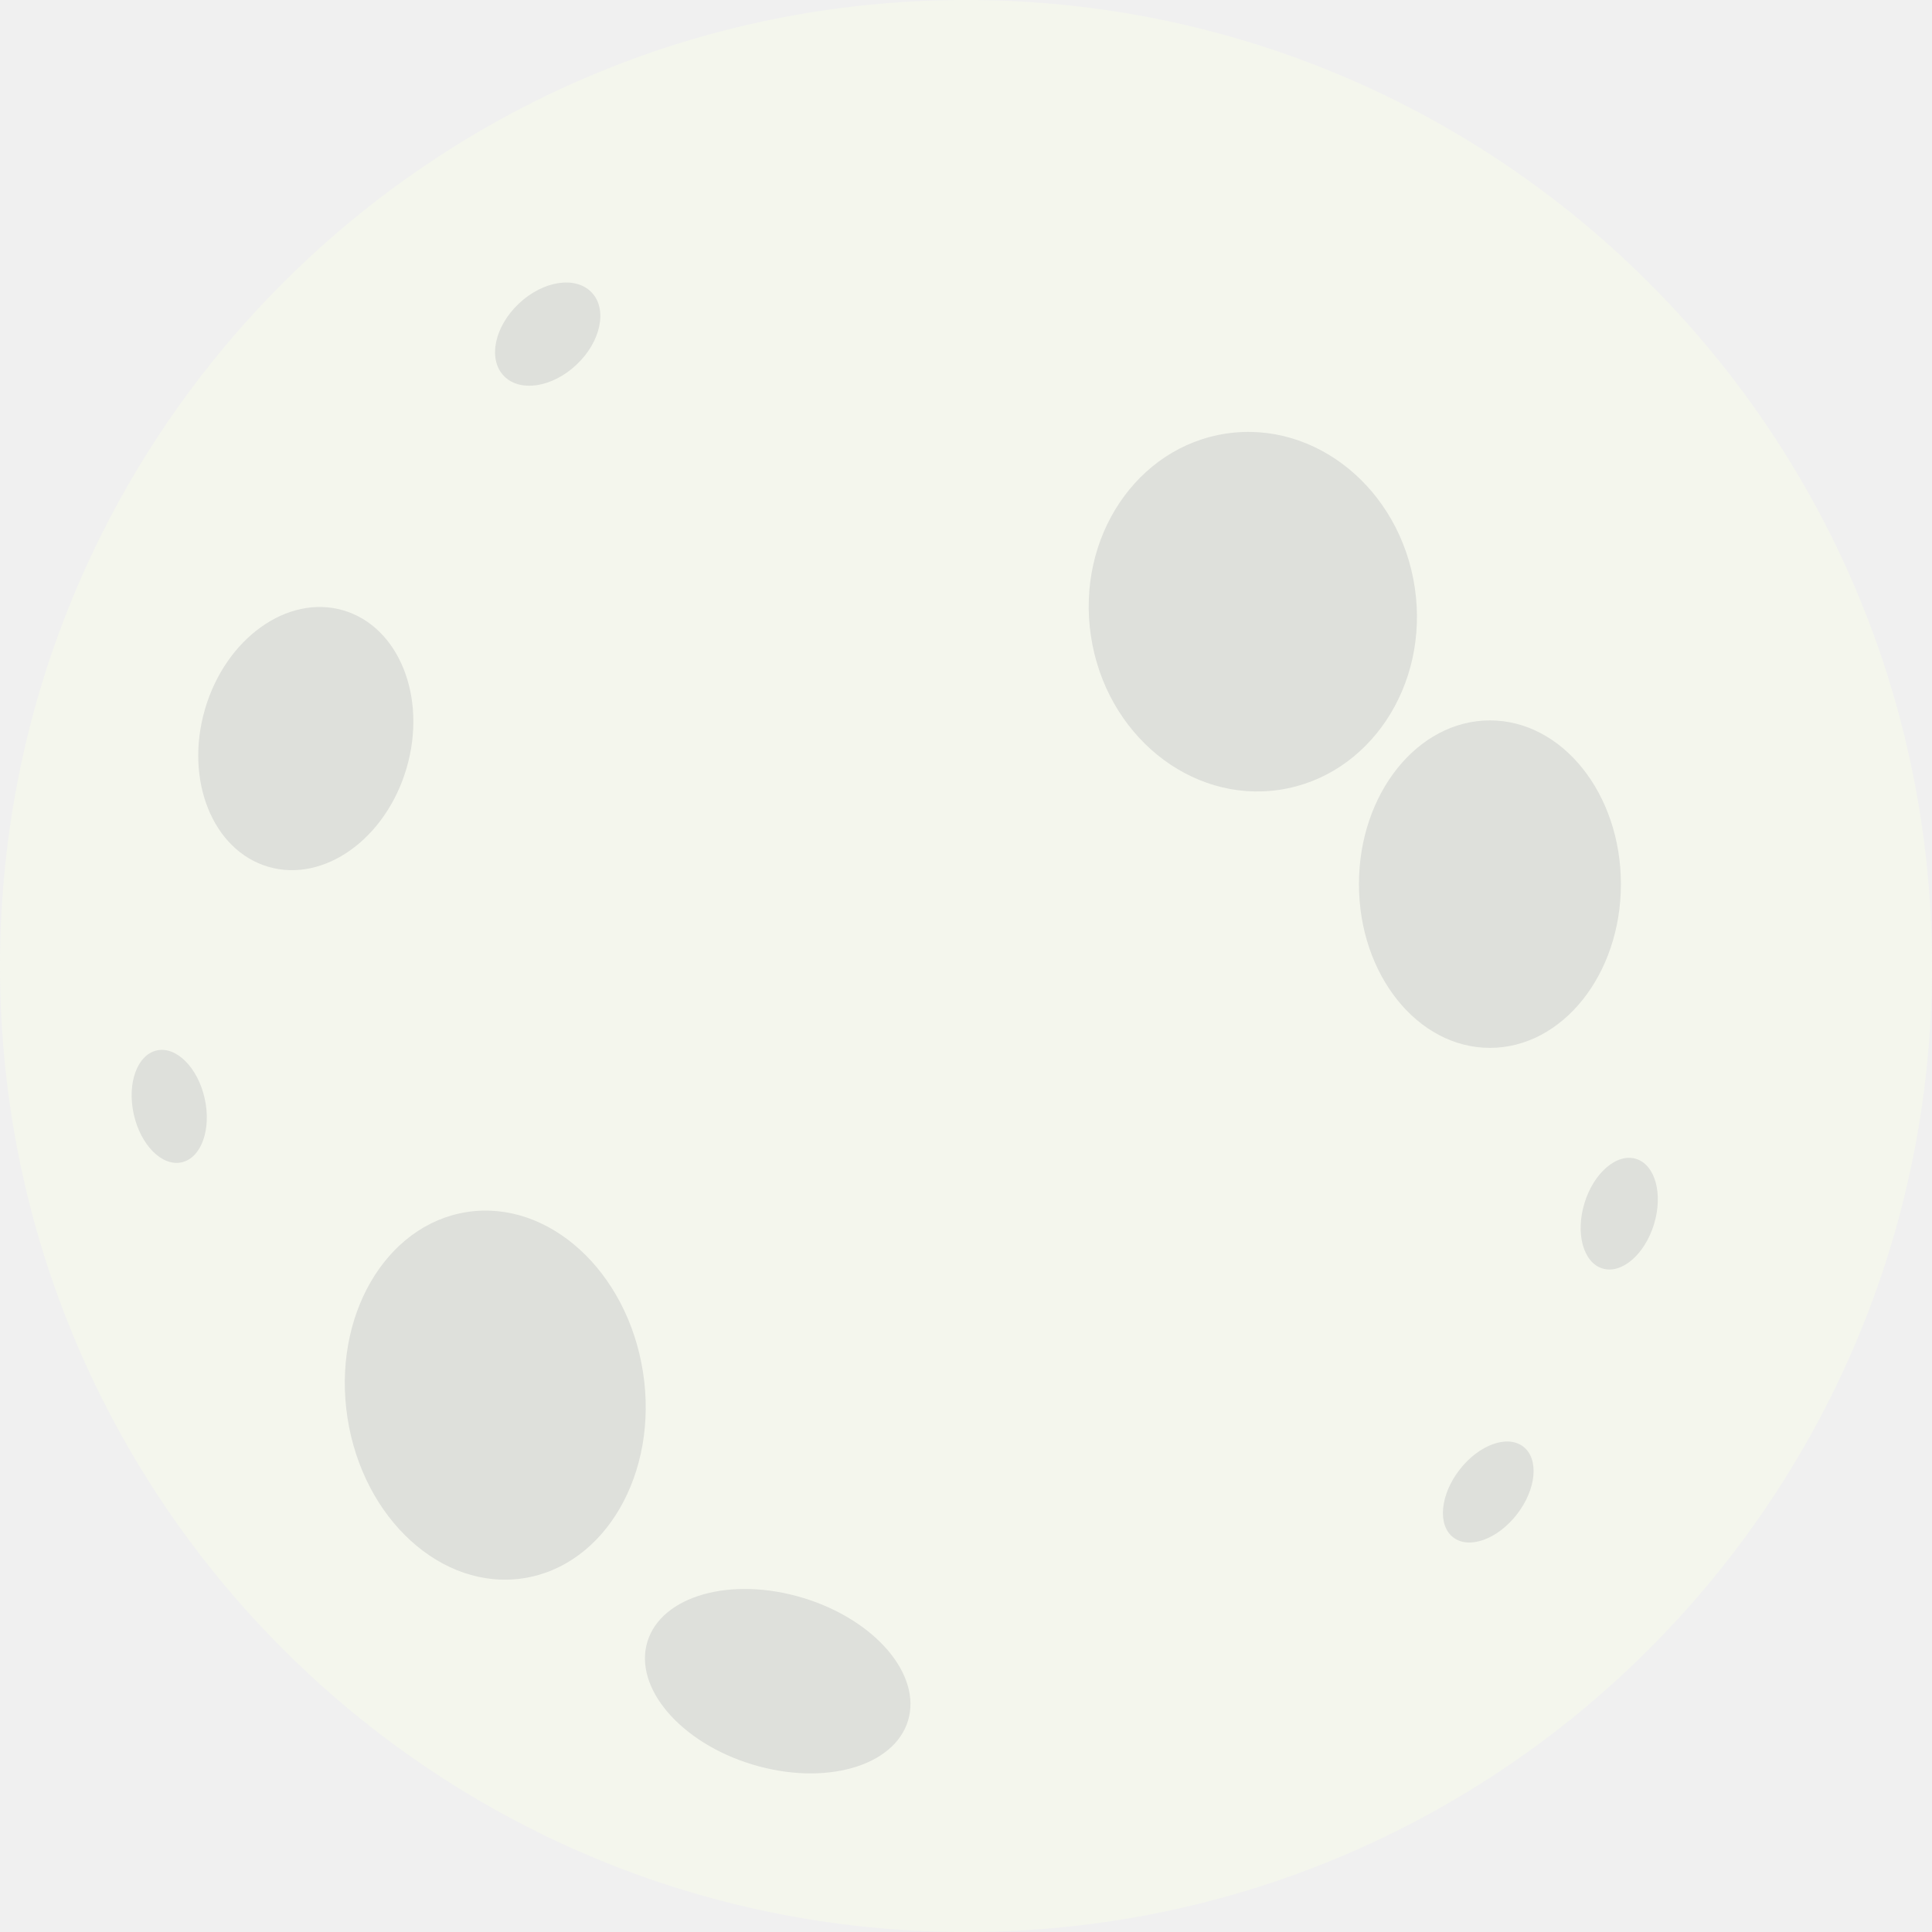
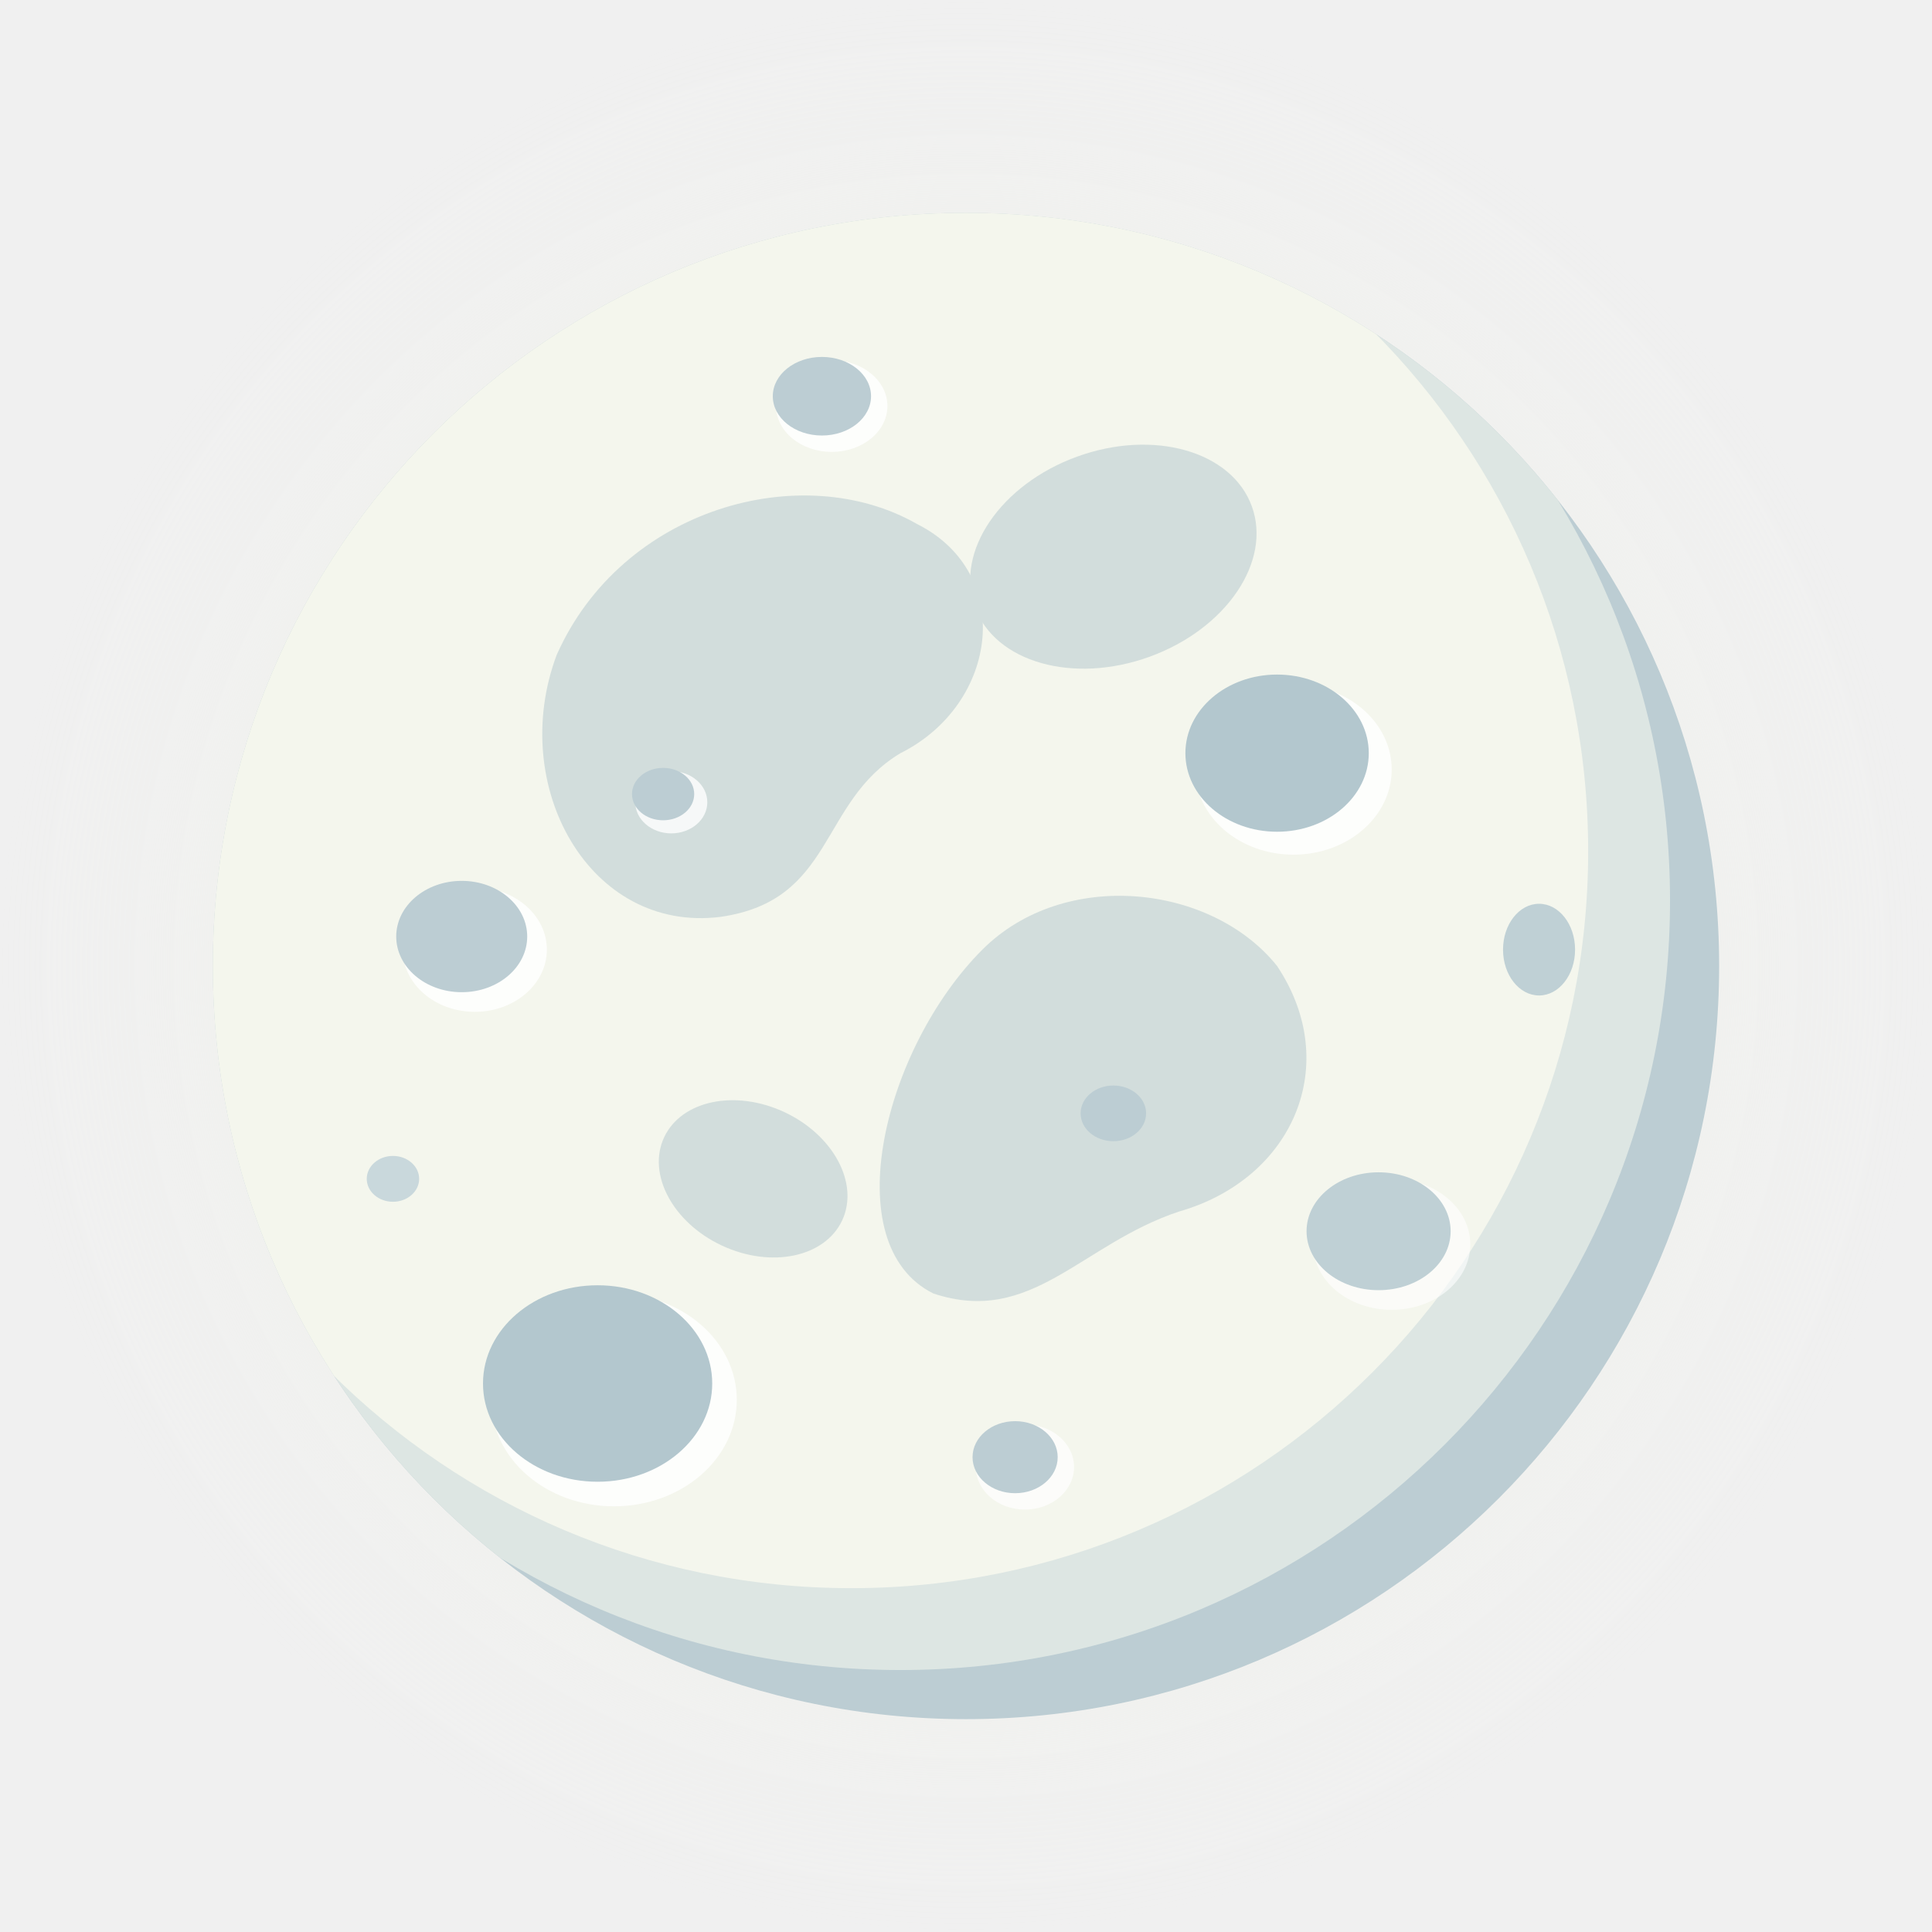
<svg xmlns="http://www.w3.org/2000/svg" width="118" height="118" viewBox="0 0 118 118" fill="none">
-   <circle cx="59" cy="59" r="59" fill="#F4F6ED" />
-   <ellipse cx="30.249" cy="85.21" rx="9.132" ry="11.316" transform="rotate(-8.7742 30.2489 85.2098)" fill="#DEE0DB" />
-   <ellipse cx="47.5" cy="102.681" rx="5.318" ry="8.316" transform="rotate(-73.1636 47.5 102.681)" fill="#DEE0DB" />
-   <ellipse cx="90.897" cy="91.127" rx="2.219" ry="3.501" transform="rotate(-142.269 90.8974 91.1269)" fill="#DEE0DB" />
-   <ellipse cx="98.897" cy="74.127" rx="2.219" ry="3.501" transform="rotate(-162.952 98.8974 74.1269)" fill="#DEE0DB" />
-   <ellipse cx="10.335" cy="67.574" rx="2.219" ry="3.501" transform="rotate(167.451 10.3355 67.5741)" fill="#DEE0DB" />
-   <ellipse cx="18.677" cy="45.11" rx="8.159" ry="6.414" transform="rotate(106.268 18.6772 45.1099)" fill="#DEE0DB" />
-   <ellipse cx="33.452" cy="20.407" rx="3.7" ry="2.566" transform="rotate(136.629 33.4517 20.407)" fill="#DEE0DB" />
-   <ellipse cx="91" cy="54" rx="8" ry="10" fill="#DEE0DB" />
-   <ellipse cx="76.519" cy="37.36" rx="10" ry="11" transform="rotate(-8.51964 76.5193 37.3602)" fill="#DEE0DB" />
+   <defs>
+     <clipPath id="moon-disc">
+       <circle cx="59" cy="59" r="46" />
+     </clipPath>
+     <radialGradient id="moon-glow" cx="59" cy="59" r="59" gradientUnits="userSpaceOnUse">
+       <stop offset=".74" stop-color="#F4F6ED" stop-opacity=".3" />
+       <stop offset=".86" stop-color="#F4F6ED" stop-opacity=".1" />
+       <stop offset="1" stop-color="#F4F6ED" stop-opacity="0" />
+     </radialGradient>
+   </defs>
+   <circle cx="59" cy="59" r="59" fill="url(#moon-glow)" />
+   <g clip-path="url(#moon-disc)">
+     <rect x="13" y="13" width="92" height="92" fill="#BCCDD3" />
+     <circle cx="55" cy="55" r="47" fill="#DDE6E3" />
+     <circle cx="52" cy="52" r="45" fill="#F4F6ED" />
+     <g fill="#A9BFC7" opacity=".45">
+       <path d="M34 40c4-9 15-12 22-8 6 3 5 11-1 14-5 3-4 9-11 10-8 1-13-8-10-16z" />
+       <path d="M60 58c5-5 14-4 18 1 4 6 1 13-6 15-6 2-9 7-15 5-6-3-3-15 3-21z" />
+       <ellipse cx="68" cy="34" rx="9" ry="6.5" transform="rotate(-20 68 34)" />
+       <ellipse cx="46" cy="72" rx="6" ry="4.5" transform="rotate(25 46 72)" />
+     </g>
+     <g>
+       <ellipse cx="37.5" cy="85.5" rx="7.5" ry="6.5" fill="#FFFFFF" opacity=".85" />
+       <ellipse cx="36.5" cy="84.5" rx="7" ry="6" fill="#B3C7CE" />
+       <ellipse cx="79" cy="47" rx="6" ry="5.2" fill="#FFFFFF" opacity=".85" />
+       <ellipse cx="78" cy="46" rx="5.6" ry="4.8" fill="#B3C7CE" />
+       <ellipse cx="29" cy="58" rx="4.4" ry="3.8" fill="#FFFFFF" opacity=".85" />
+       <ellipse cx="28.2" cy="57.2" rx="4" ry="3.4" fill="#BCCDD3" />
+       <ellipse cx="85" cy="76" rx="4.8" ry="4" fill="#FFFFFF" opacity=".6" />
+       <ellipse cx="84.2" cy="75.2" rx="4.4" ry="3.6" fill="#BFD0D5" />
+       <ellipse cx="50.8" cy="24.8" rx="3.4" ry="2.8" fill="#FFFFFF" opacity=".85" />
+       <ellipse cx="50.2" cy="24.2" rx="3" ry="2.4" fill="#BCCDD3" />
+       <ellipse cx="62.6" cy="89.6" rx="3" ry="2.6" fill="#FFFFFF" opacity=".7" />
+       <ellipse cx="62" cy="89" rx="2.6" ry="2.2" fill="#BCCDD3" />
+       <ellipse cx="41" cy="49" rx="2.2" ry="1.9" fill="#FFFFFF" opacity=".8" />
+       <ellipse cx="40.5" cy="48.5" rx="1.9" ry="1.6" fill="#BCCDD3" />
+       <ellipse cx="94" cy="58" rx="2.2" ry="2.8" fill="#BFD0D5" />
+       <ellipse cx="68" cy="68" rx="2" ry="1.7" fill="#BCCDD3" />
+       <ellipse cx="24" cy="72" rx="1.6" ry="1.4" fill="#C9D8DC" />
+     </g>
+   </g>
</svg>
